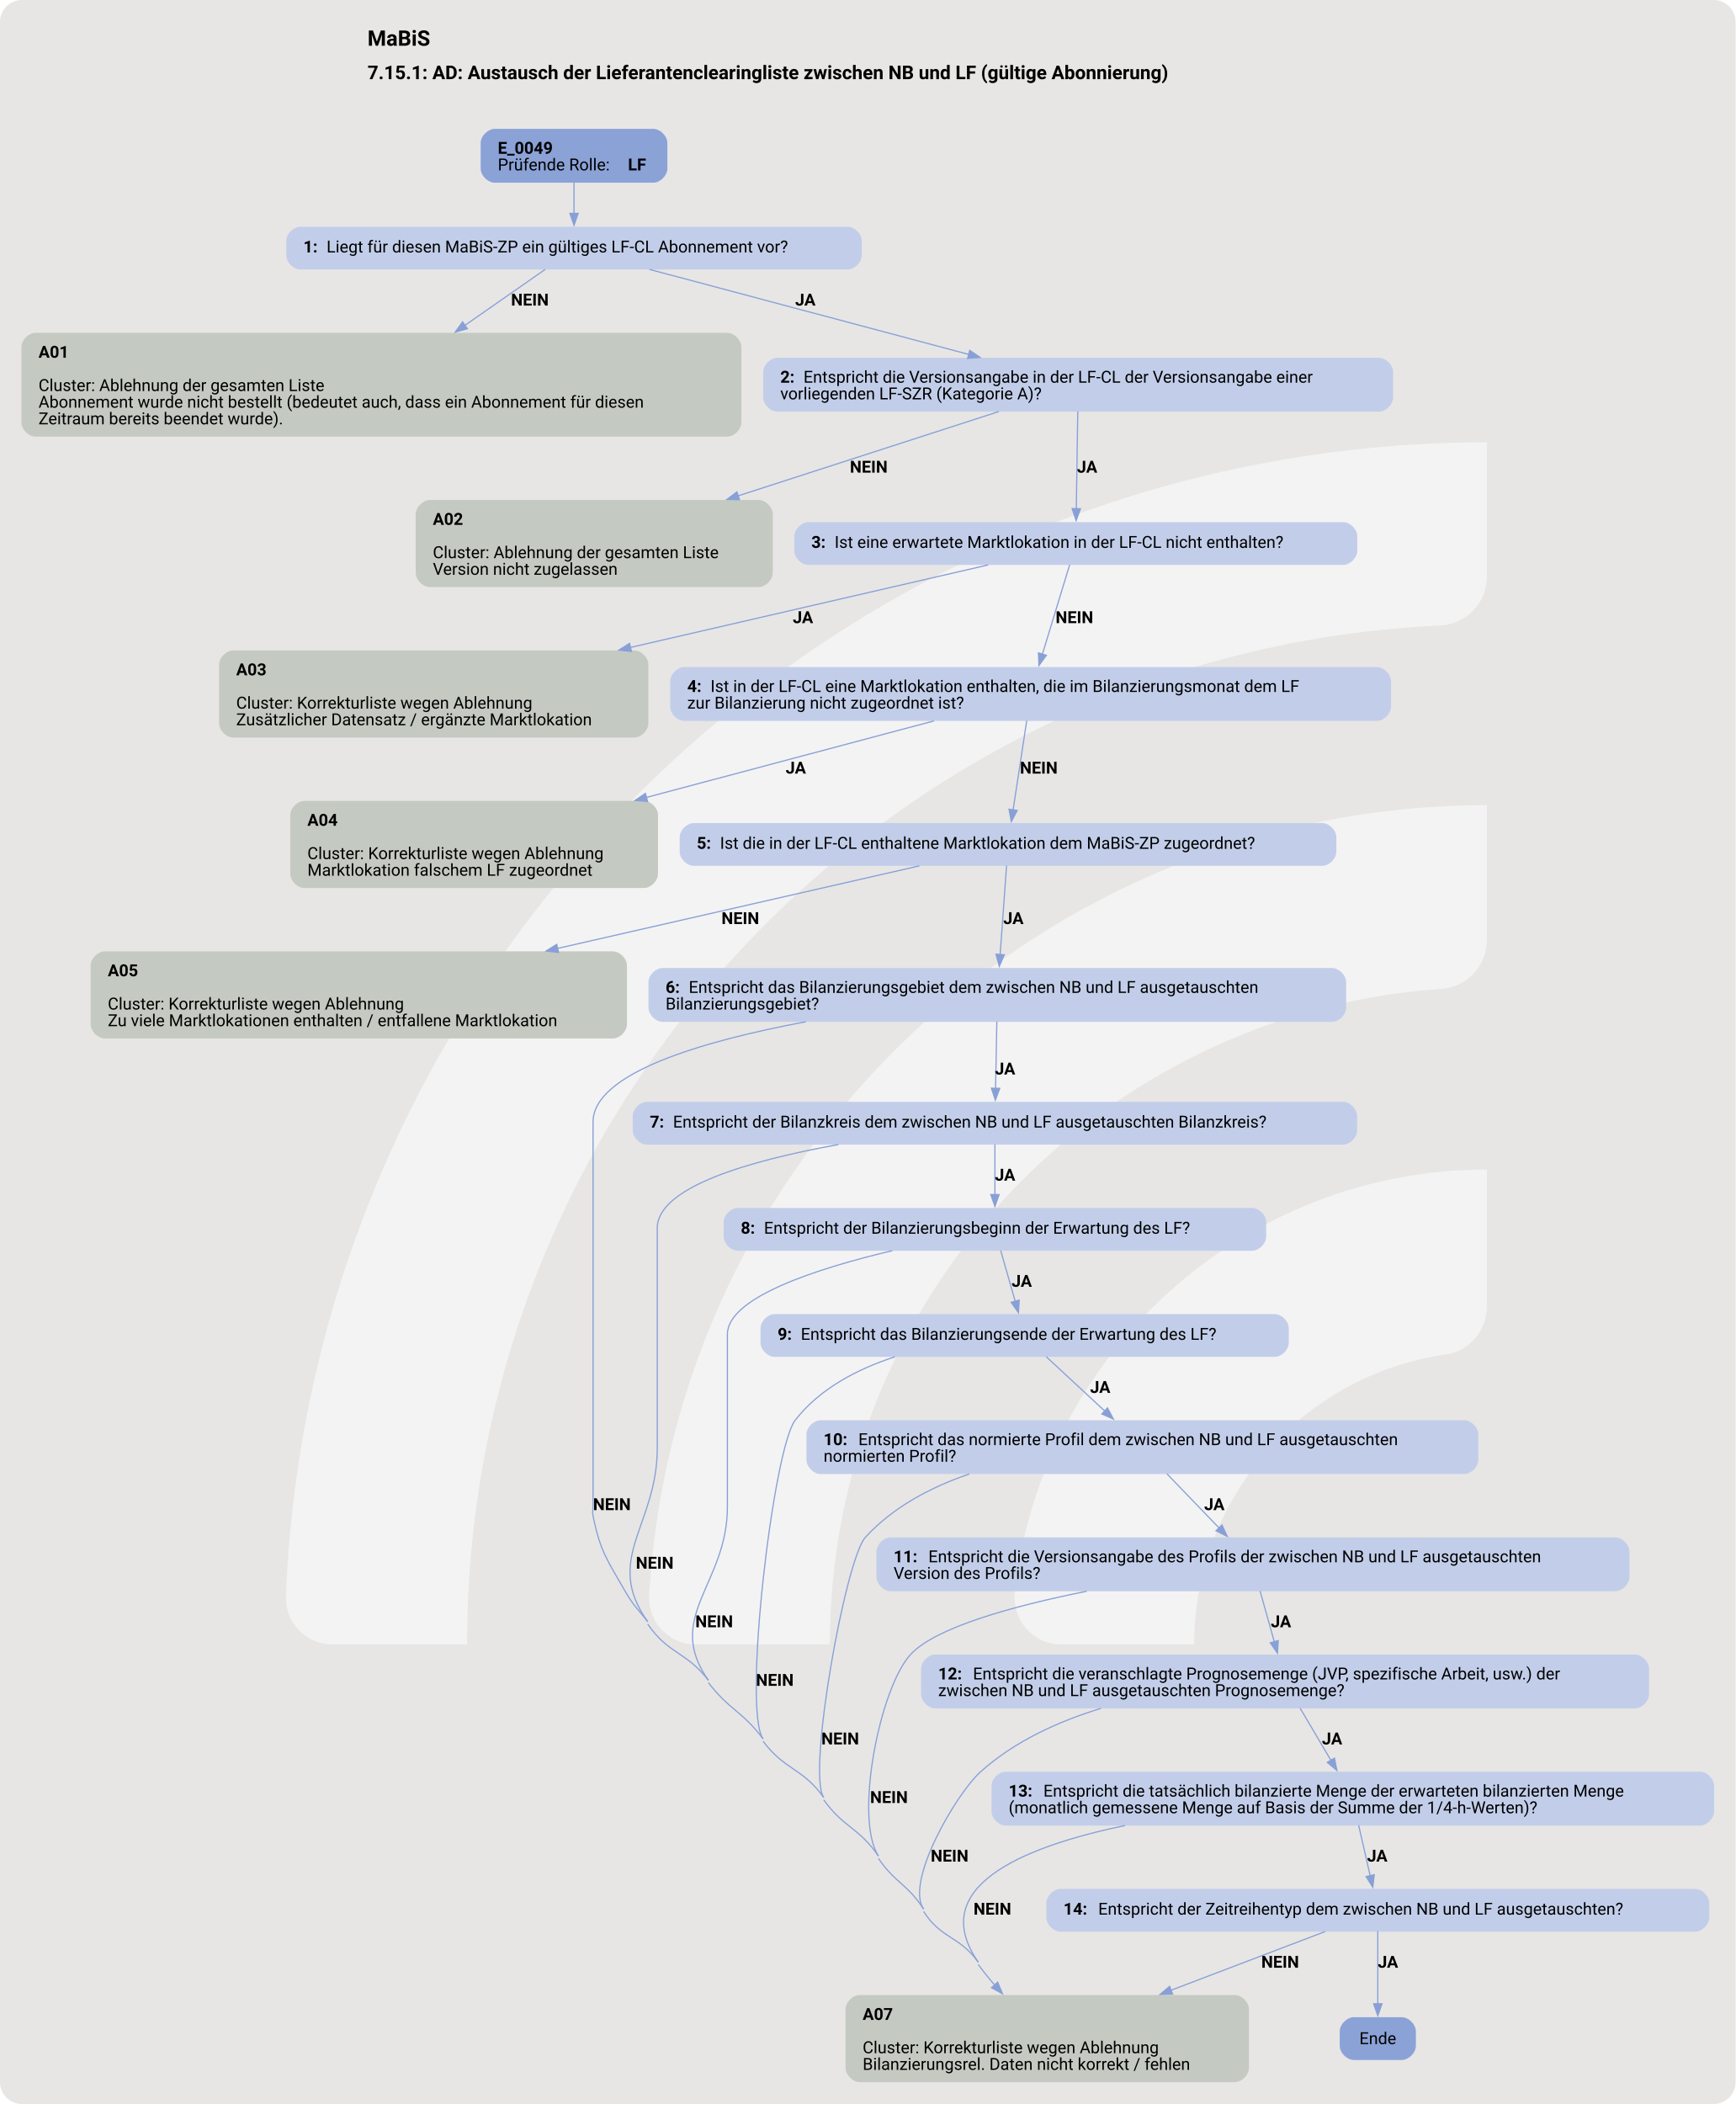
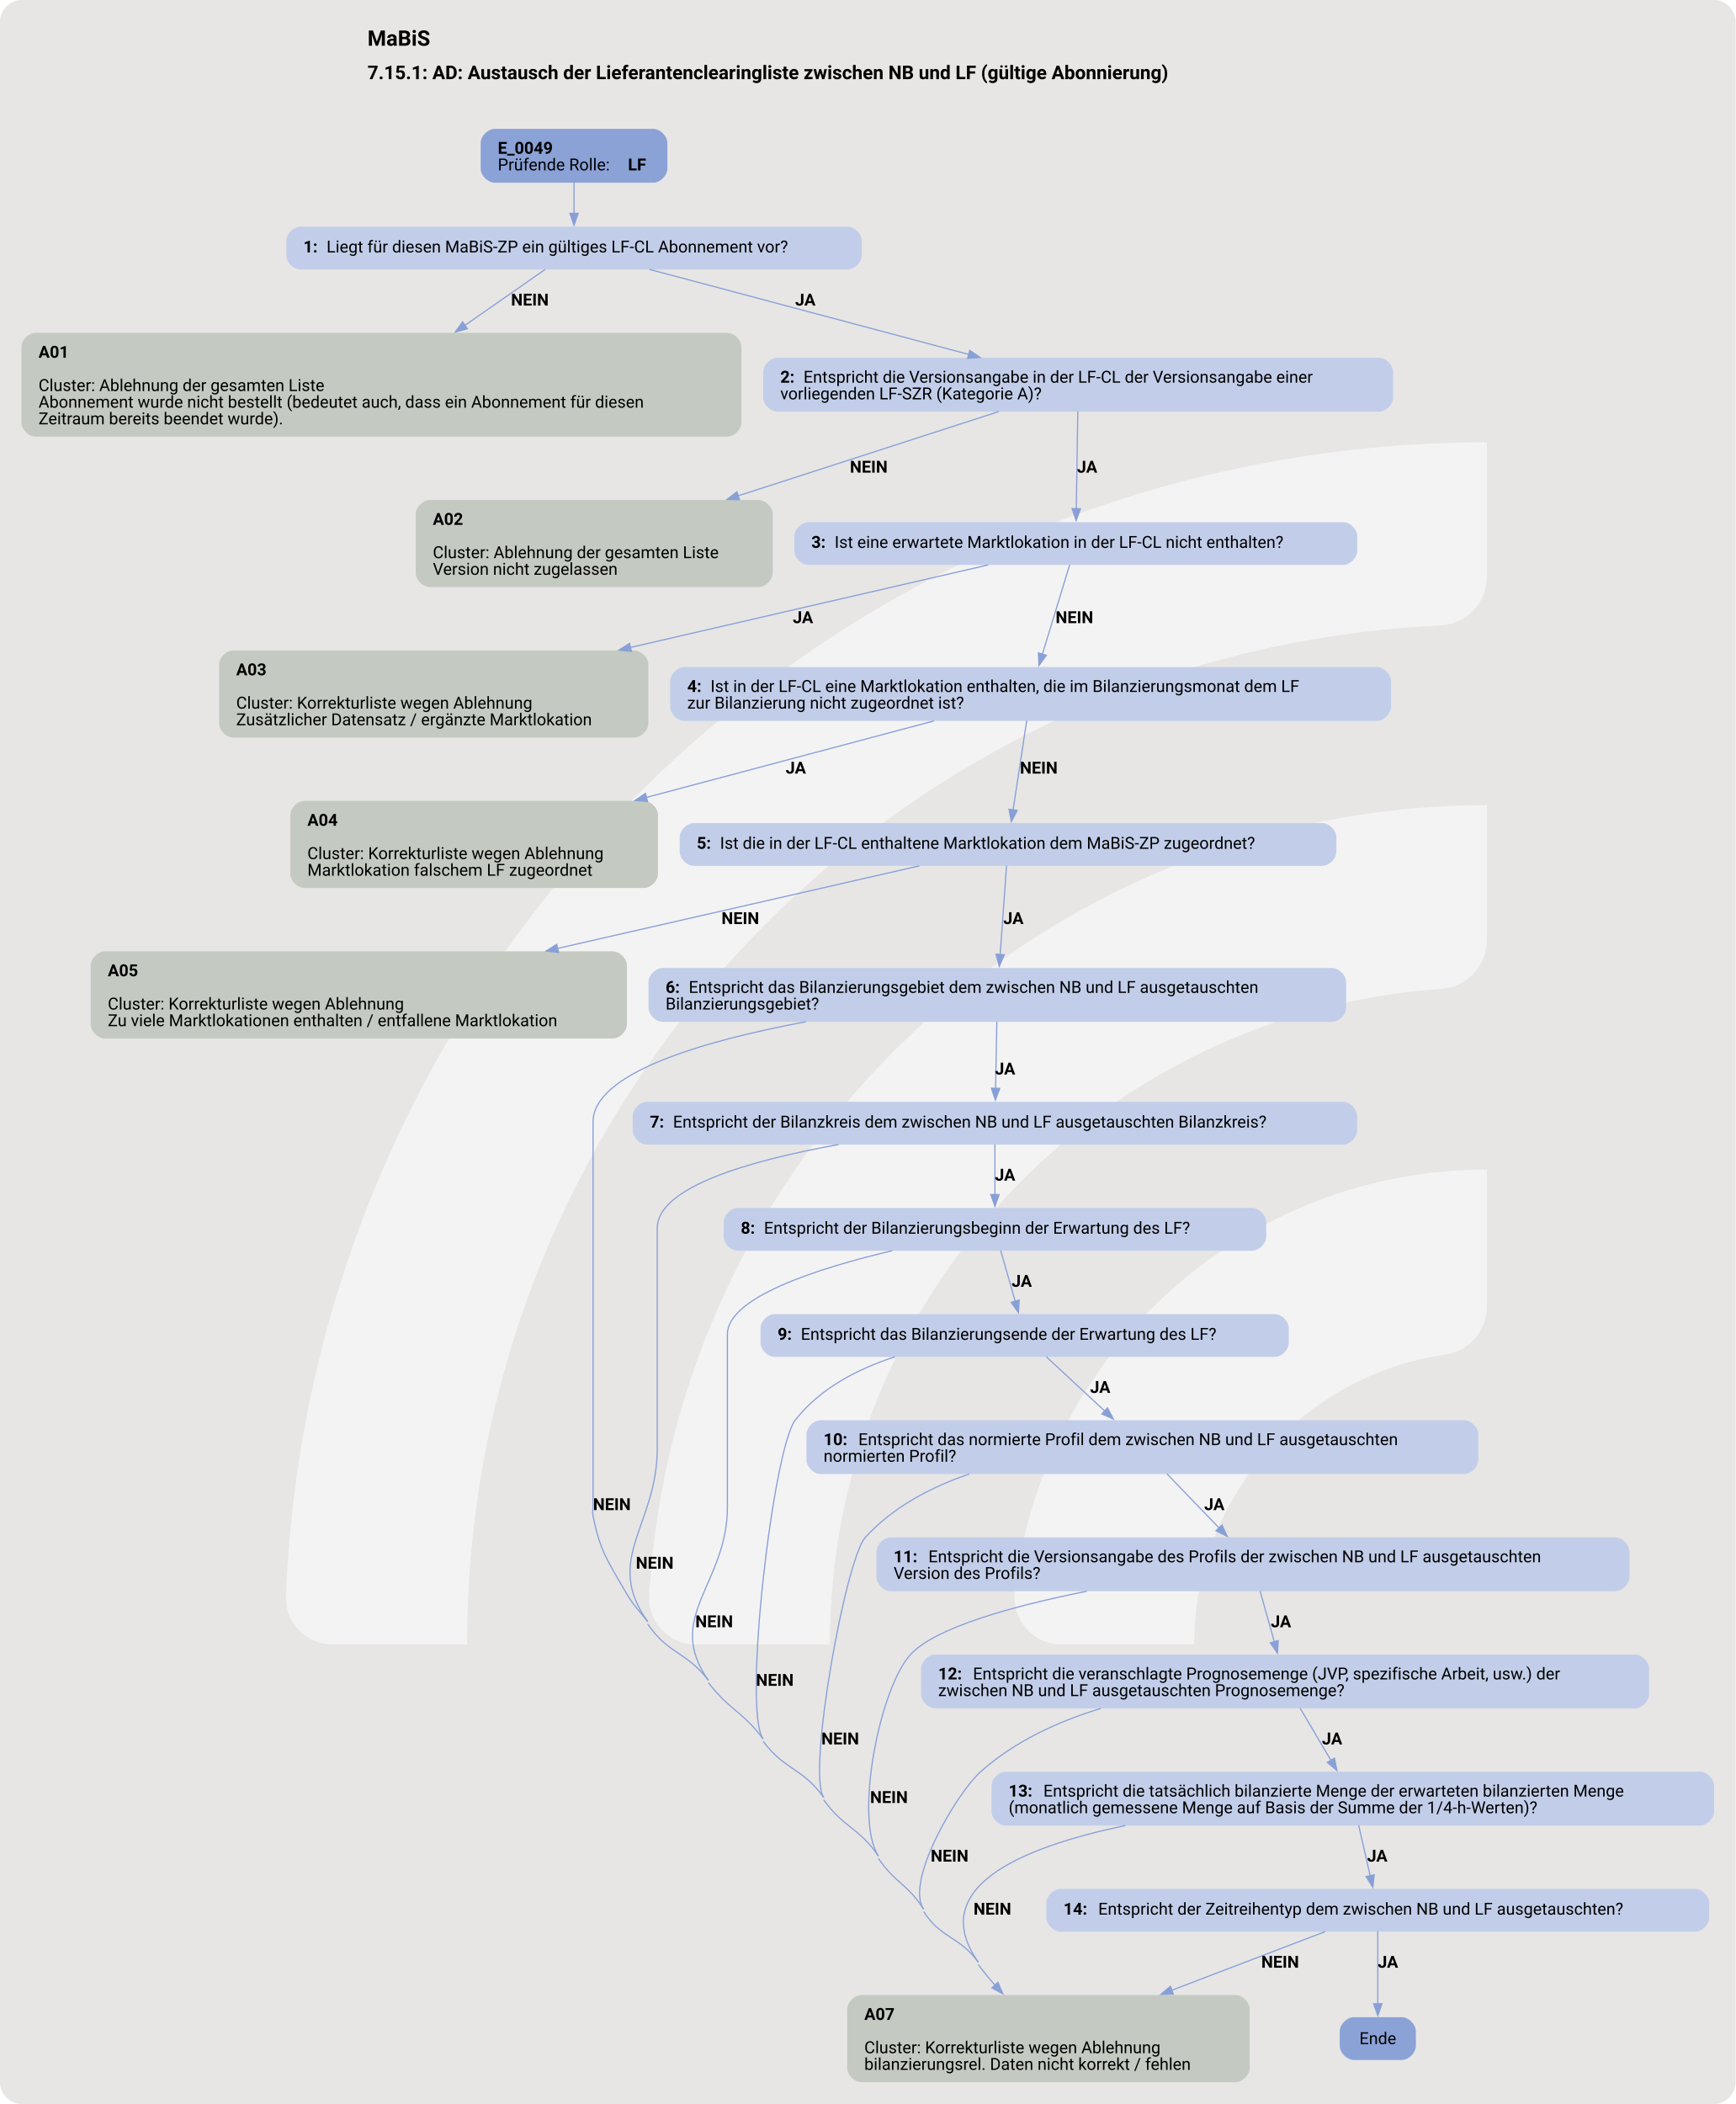
<svg xmlns="http://www.w3.org/2000/svg" version="1.1" width="1584.0px" viewBox="0 0 1584.0 1920.0" height="1920.0px">
  <g>
    <svg version="1.1" width="1584.0px" viewBox="0 0 1584.0 1920.0" height="1920.0px">
      <rect fill="#e7e6e5" x="0" y="0" width="1584.0" height="1920.0" rx="20" ry="20" />
      <g>
        <g transform="translate(158.4, 338.5198) scale(1 1) translate(0, 0) scale(2.187694 2.187694) ">
          <defs>
            <style>.cls-1{fill:#ffffff88;}</style>
          </defs>
          <path class="cls-1" d="M122.44,531.2h-56.1c-11,0-19.9-9.12-19.46-20.11C57.47,243.89,278.15,29.78,547.91,29.78v56.02c0,10.98-8.69,19.89-19.66,20.39-225.51,10.31-405.8,197-405.8,425Z" />
          <path class="cls-1" d="M273.78,531.2h-55.93c-11.23,0-20.09-9.48-19.43-20.69,10.74-183.44,163.39-329.39,349.48-329.39v56.26c0,10.71-8.27,19.62-18.96,20.35-142.35,9.77-255.17,128.69-255.17,273.46Z" />
          <path class="cls-1" d="M425.77,531.2h-55.45c-11.65,0-20.6-10.17-19.33-21.75,10.87-99.03,95.03-176.34,196.92-176.34v57.01c0,10.05-7.28,18.75-17.23,20.16-59.22,8.4-104.91,59.42-104.91,120.92Z" />
        </g>
        <svg width="1188pt" height="1440pt" viewBox="0.00 0.00 1188.49 1440.00">
          <g id="graph0" class="graph" transform="scale(0.814213 0.814213) rotate(0) translate(18 1750.58)">
            <text text-anchor="start" x="291.09" y="-1712.48" font-family="Roboto, sans-serif" font-weight="bold" font-size="18.00">MaBiS</text>
            <text text-anchor="start" x="291.09" y="-1684.38" font-family="Roboto, sans-serif" font-weight="bold" font-size="16.00">7.15.1: AD: Austausch der Lieferantenclearingliste zwischen NB und LF (gültige Abonnierung)</text>
            <g id="node1" class="node">
              <path fill="#8ba2d7" stroke="black" stroke-width="0" d="M531.3,-1642.58C531.3,-1642.58 398.25,-1642.58 398.25,-1642.58 392.25,-1642.58 386.25,-1636.58 386.25,-1630.58 386.25,-1630.58 386.25,-1609.3 386.25,-1609.3 386.25,-1603.3 392.25,-1597.3 398.25,-1597.3 398.25,-1597.3 531.3,-1597.3 531.3,-1597.3 537.3,-1597.3 543.3,-1603.3 543.3,-1609.3 543.3,-1609.3 543.3,-1630.58 543.3,-1630.58 543.3,-1636.58 537.3,-1642.58 531.3,-1642.58" />
              <text text-anchor="start" x="400.65" y="-1621.64" font-family="Roboto, sans-serif" font-weight="bold" font-size="14.00">E_0049</text>
              <text text-anchor="start" x="400.65" y="-1607.64" font-family="Roboto, sans-serif" font-size="14.00">Prüfende Rolle: </text>
              <text text-anchor="start" x="510.15" y="-1607.64" font-family="Roboto, sans-serif" font-weight="bold" font-size="14.00">LF</text>
            </g>
            <g id="node2" class="node">
              <path fill="#c2cee9" stroke="black" stroke-width="0" d="M694.8,-1560.3C694.8,-1560.3 234.75,-1560.3 234.75,-1560.3 228.75,-1560.3 222.75,-1554.3 222.75,-1548.3 222.75,-1548.3 222.75,-1536.3 222.75,-1536.3 222.75,-1530.3 228.75,-1524.3 234.75,-1524.3 234.75,-1524.3 694.8,-1524.3 694.8,-1524.3 700.8,-1524.3 706.8,-1530.3 706.8,-1536.3 706.8,-1536.3 706.8,-1548.3 706.8,-1548.3 706.8,-1554.3 700.8,-1560.3 694.8,-1560.3" />
              <text text-anchor="start" x="237.15" y="-1538.63" font-family="Roboto, sans-serif" font-weight="bold" font-size="14.00">1: </text>
              <text text-anchor="start" x="256.65" y="-1538.63" font-family="Roboto, sans-serif" font-size="14.00">Liegt für diesen MaBiS-ZP ein gültiges LF-CL Abonnement vor?</text>
            </g>
            <g id="edge1" class="edge">
              <path fill="none" stroke="#88a0d6" d="M464.77,-1597.47C464.77,-1589.39 464.77,-1580.09 464.77,-1571.49" />
              <polygon fill="#88a0d6" stroke="#88a0d6" points="468.28,-1571.53 464.78,-1561.53 461.28,-1571.53 468.28,-1571.53" />
            </g>
            <g id="node3" class="node">
              <path fill="#c4cac1" stroke="black" stroke-width="0" d="M593.55,-1471.05C593.55,-1471.05 12,-1471.05 12,-1471.05 6,-1471.05 0,-1465.05 0,-1459.05 0,-1459.05 0,-1395.77 0,-1395.77 0,-1389.77 6,-1383.77 12,-1383.77 12,-1383.77 593.55,-1383.77 593.55,-1383.77 599.55,-1383.77 605.55,-1389.77 605.55,-1395.77 605.55,-1395.77 605.55,-1459.05 605.55,-1459.05 605.55,-1465.05 599.55,-1471.05 593.55,-1471.05" />
              <text text-anchor="start" x="14.4" y="-1450.11" font-family="Roboto, sans-serif" font-weight="bold" font-size="14.00">A01</text>
              <text text-anchor="start" x="14.4" y="-1422.11" font-family="Roboto, sans-serif" font-size="14.00">Cluster: Ablehnung der gesamten Liste</text>
              <text text-anchor="start" x="14.4" y="-1408.11" font-family="Roboto, sans-serif" font-size="14.00">Abonnement wurde nicht bestellt (bedeutet auch, dass ein Abonnement für diesen</text>
              <text text-anchor="start" x="14.4" y="-1394.11" font-family="Roboto, sans-serif" font-size="14.00">Zeitraum bereits beendet wurde).</text>
            </g>
            <g id="edge2" class="edge">
              <path fill="none" stroke="#88a0d6" d="M440.52,-1524.4C422.52,-1511.85 397,-1494.07 372.82,-1477.22" />
              <polygon fill="#88a0d6" stroke="#88a0d6" points="375.08,-1474.53 364.87,-1471.68 371.07,-1480.27 375.08,-1474.53" />
              <text text-anchor="start" x="411.77" y="-1494" font-family="Roboto, sans-serif" font-weight="bold" font-size="14.00">NEIN</text>
            </g>
            <g id="node4" class="node">
              <path fill="#c2cee9" stroke="black" stroke-width="0" d="M1141.67,-1450.05C1141.67,-1450.05 635.88,-1450.05 635.88,-1450.05 629.88,-1450.05 623.88,-1444.05 623.88,-1438.05 623.88,-1438.05 623.88,-1416.77 623.88,-1416.77 623.88,-1410.77 629.88,-1404.77 635.88,-1404.77 635.88,-1404.77 1141.67,-1404.77 1141.67,-1404.77 1147.67,-1404.77 1153.67,-1410.77 1153.67,-1416.77 1153.67,-1416.77 1153.67,-1438.05 1153.67,-1438.05 1153.67,-1444.05 1147.67,-1450.05 1141.67,-1450.05" />
              <text text-anchor="start" x="638.27" y="-1429.11" font-family="Roboto, sans-serif" font-weight="bold" font-size="14.00">2: </text>
              <text text-anchor="start" x="657.77" y="-1429.11" font-family="Roboto, sans-serif" font-size="14.00">Entspricht die Versionsangabe in der LF-CL der Versionsangabe einer</text>
              <text text-anchor="start" x="638.27" y="-1415.11" font-family="Roboto, sans-serif" font-size="14.00">vorliegenden LF-SZR (Kategorie A)?</text>
            </g>
            <g id="edge3" class="edge">
              <path fill="none" stroke="#88a0d6" d="M528.25,-1524.4C599.55,-1505.41 715.9,-1474.44 797.08,-1452.82" />
              <polygon fill="#88a0d6" stroke="#88a0d6" points="797.56,-1456.32 806.33,-1450.36 795.76,-1449.55 797.56,-1456.32" />
              <text text-anchor="start" x="650.77" y="-1494" font-family="Roboto, sans-serif" font-weight="bold" font-size="14.00">JA</text>
            </g>
            <g id="node5" class="node">
              <path fill="#c4cac1" stroke="black" stroke-width="0" d="M619.92,-1330.52C619.92,-1330.52 343.62,-1330.52 343.62,-1330.52 337.62,-1330.52 331.62,-1324.52 331.62,-1318.52 331.62,-1318.52 331.62,-1269.24 331.62,-1269.24 331.62,-1263.24 337.62,-1257.24 343.62,-1257.24 343.62,-1257.24 619.92,-1257.24 619.92,-1257.24 625.92,-1257.24 631.92,-1263.24 631.92,-1269.24 631.92,-1269.24 631.92,-1318.52 631.92,-1318.52 631.92,-1324.52 625.92,-1330.52 619.92,-1330.52" />
              <text text-anchor="start" x="346.02" y="-1309.58" font-family="Roboto, sans-serif" font-weight="bold" font-size="14.00">A02</text>
              <text text-anchor="start" x="346.02" y="-1281.58" font-family="Roboto, sans-serif" font-size="14.00">Cluster: Ablehnung der gesamten Liste</text>
              <text text-anchor="start" x="346.02" y="-1267.58" font-family="Roboto, sans-serif" font-size="14.00">Version nicht zugelassen</text>
            </g>
            <g id="edge4" class="edge">
              <path fill="none" stroke="#88a0d6" d="M822.02,-1404.84C762.71,-1385.67 674.56,-1357.18 602.84,-1334" />
              <polygon fill="#88a0d6" stroke="#88a0d6" points="603.96,-1330.69 593.37,-1330.94 601.81,-1337.35 603.96,-1330.69" />
              <text text-anchor="start" x="696.77" y="-1353.47" font-family="Roboto, sans-serif" font-weight="bold" font-size="14.00">NEIN</text>
            </g>
            <g id="node6" class="node">
              <path fill="#c2cee9" stroke="black" stroke-width="0" d="M1111.55,-1311.88C1111.55,-1311.88 662,-1311.88 662,-1311.88 656,-1311.88 650,-1305.88 650,-1299.88 650,-1299.88 650,-1287.88 650,-1287.88 650,-1281.88 656,-1275.88 662,-1275.88 662,-1275.88 1111.55,-1275.88 1111.55,-1275.88 1117.55,-1275.88 1123.55,-1281.88 1123.55,-1287.88 1123.55,-1287.88 1123.55,-1299.88 1123.55,-1299.88 1123.55,-1305.88 1117.55,-1311.88 1111.55,-1311.88" />
              <text text-anchor="start" x="664.4" y="-1290.21" font-family="Roboto, sans-serif" font-weight="bold" font-size="14.00">3: </text>
              <text text-anchor="start" x="683.9" y="-1290.21" font-family="Roboto, sans-serif" font-size="14.00">Ist eine erwartete Marktlokation in der LF-CL nicht enthalten?</text>
            </g>
            <g id="edge5" class="edge">
              <path fill="none" stroke="#88a0d6" d="M888.45,-1404.98C888.11,-1382.69 887.58,-1347.67 887.2,-1323.13" />
              <polygon fill="#88a0d6" stroke="#88a0d6" points="890.71,-1323.16 887.05,-1313.21 883.71,-1323.26 890.71,-1323.16" />
              <text text-anchor="start" x="887.77" y="-1353.47" font-family="Roboto, sans-serif" font-weight="bold" font-size="14.00">JA</text>
            </g>
            <g id="node7" class="node">
              <path fill="#c4cac1" stroke="black" stroke-width="0" d="M515.3,-1203.99C515.3,-1203.99 178.25,-1203.99 178.25,-1203.99 172.25,-1203.99 166.25,-1197.99 166.25,-1191.99 166.25,-1191.99 166.25,-1142.71 166.25,-1142.71 166.25,-1136.71 172.25,-1130.71 178.25,-1130.71 178.25,-1130.71 515.3,-1130.71 515.3,-1130.71 521.3,-1130.71 527.3,-1136.71 527.3,-1142.71 527.3,-1142.71 527.3,-1191.99 527.3,-1191.99 527.3,-1197.99 521.3,-1203.99 515.3,-1203.99" />
              <text text-anchor="start" x="180.65" y="-1183.05" font-family="Roboto, sans-serif" font-weight="bold" font-size="14.00">A03</text>
              <text text-anchor="start" x="180.65" y="-1155.05" font-family="Roboto, sans-serif" font-size="14.00">Cluster: Korrekturliste wegen Ablehnung</text>
              <text text-anchor="start" x="180.65" y="-1141.05" font-family="Roboto, sans-serif" font-size="14.00">Zusätzlicher Datensatz / ergänzte Marktlokation</text>
            </g>
            <g id="edge6" class="edge">
              <path fill="none" stroke="#88a0d6" d="M813.1,-1275.89C736.12,-1258.14 612.77,-1229.69 512.27,-1206.51" />
              <polygon fill="#88a0d6" stroke="#88a0d6" points="513.07,-1203.11 502.54,-1204.27 511.5,-1209.93 513.07,-1203.11" />
              <text text-anchor="start" x="648.77" y="-1226.94" font-family="Roboto, sans-serif" font-weight="bold" font-size="14.00">JA</text>
            </g>
            <g id="node8" class="node">
              <path fill="#c2cee9" stroke="black" stroke-width="0" d="M1139.92,-1189.99C1139.92,-1189.99 557.62,-1189.99 557.62,-1189.99 551.62,-1189.99 545.62,-1183.99 545.62,-1177.99 545.62,-1177.99 545.62,-1156.71 545.62,-1156.71 545.62,-1150.71 551.62,-1144.71 557.62,-1144.71 557.62,-1144.71 1139.92,-1144.71 1139.92,-1144.71 1145.92,-1144.71 1151.92,-1150.71 1151.92,-1156.71 1151.92,-1156.71 1151.92,-1177.99 1151.92,-1177.99 1151.92,-1183.99 1145.92,-1189.99 1139.92,-1189.99" />
              <text text-anchor="start" x="560.02" y="-1169.05" font-family="Roboto, sans-serif" font-weight="bold" font-size="14.00">4: </text>
              <text text-anchor="start" x="579.52" y="-1169.05" font-family="Roboto, sans-serif" font-size="14.00">Ist in der LF-CL eine Marktlokation enthalten, die im Bilanzierungsmonat dem LF</text>
              <text text-anchor="start" x="560.02" y="-1155.05" font-family="Roboto, sans-serif" font-size="14.00">zur Bilanzierung nicht zugeordnet ist?</text>
            </g>
            <g id="edge7" class="edge">
              <path fill="none" stroke="#88a0d6" d="M881.65,-1276.09C875.77,-1256.83 866,-1224.81 858.64,-1200.67" />
              <polygon fill="#88a0d6" stroke="#88a0d6" points="862.05,-1199.87 855.79,-1191.33 855.36,-1201.92 862.05,-1199.87" />
              <text text-anchor="start" x="869.77" y="-1226.94" font-family="Roboto, sans-serif" font-weight="bold" font-size="14.00">NEIN</text>
            </g>
            <g id="node9" class="node">
              <path fill="#c4cac1" stroke="black" stroke-width="0" d="M523.42,-1077.46C523.42,-1077.46 238.12,-1077.46 238.12,-1077.46 232.12,-1077.46 226.12,-1071.46 226.12,-1065.46 226.12,-1065.46 226.12,-1016.18 226.12,-1016.18 226.12,-1010.18 232.12,-1004.18 238.12,-1004.18 238.12,-1004.18 523.42,-1004.18 523.42,-1004.18 529.42,-1004.18 535.42,-1010.18 535.42,-1016.18 535.42,-1016.18 535.42,-1065.46 535.42,-1065.46 535.42,-1071.46 529.42,-1077.46 523.42,-1077.46" />
              <text text-anchor="start" x="240.52" y="-1056.52" font-family="Roboto, sans-serif" font-weight="bold" font-size="14.00">A04</text>
              <text text-anchor="start" x="240.52" y="-1028.52" font-family="Roboto, sans-serif" font-size="14.00">Cluster: Korrekturliste wegen Ablehnung</text>
              <text text-anchor="start" x="240.52" y="-1014.52" font-family="Roboto, sans-serif" font-size="14.00">Marktlokation falschem LF zugeordnet</text>
            </g>
            <g id="edge8" class="edge">
              <path fill="none" stroke="#88a0d6" d="M767.52,-1144.73C701.02,-1127.04 605.3,-1101.56 525.72,-1080.39" />
              <polygon fill="#88a0d6" stroke="#88a0d6" points="526.63,-1077.01 516.07,-1077.82 524.83,-1083.77 526.63,-1077.01" />
              <text text-anchor="start" x="642.77" y="-1100.41" font-family="Roboto, sans-serif" font-weight="bold" font-size="14.00">JA</text>
            </g>
            <g id="node10" class="node">
              <path fill="#c2cee9" stroke="black" stroke-width="0" d="M1093.92,-1058.82C1093.92,-1058.82 565.62,-1058.82 565.62,-1058.82 559.62,-1058.82 553.62,-1052.82 553.62,-1046.82 553.62,-1046.82 553.62,-1034.82 553.62,-1034.82 553.62,-1028.82 559.62,-1022.82 565.62,-1022.82 565.62,-1022.82 1093.92,-1022.82 1093.92,-1022.82 1099.92,-1022.82 1105.92,-1028.82 1105.92,-1034.82 1105.92,-1034.82 1105.92,-1046.82 1105.92,-1046.82 1105.92,-1052.82 1099.92,-1058.82 1093.92,-1058.82" />
              <text text-anchor="start" x="568.02" y="-1037.14" font-family="Roboto, sans-serif" font-weight="bold" font-size="14.00">5: </text>
              <text text-anchor="start" x="587.52" y="-1037.14" font-family="Roboto, sans-serif" font-size="14.00">Ist die in der LF-CL enthaltene Marktlokation dem MaBiS-ZP zugeordnet?</text>
            </g>
            <g id="edge9" class="edge">
              <path fill="none" stroke="#88a0d6" d="M845.51,-1144.94C842.34,-1124.19 837.52,-1092.61 834.05,-1069.86" />
              <polygon fill="#88a0d6" stroke="#88a0d6" points="837.53,-1069.42 832.56,-1060.06 830.61,-1070.48 837.53,-1069.42" />
              <text text-anchor="start" x="839.77" y="-1100.41" font-family="Roboto, sans-serif" font-weight="bold" font-size="14.00">NEIN</text>
            </g>
            <g id="node11" class="node">
              <path fill="#c4cac1" stroke="black" stroke-width="0" d="M497.3,-950.93C497.3,-950.93 70.25,-950.93 70.25,-950.93 64.25,-950.93 58.25,-944.93 58.25,-938.93 58.25,-938.93 58.25,-889.65 58.25,-889.65 58.25,-883.65 64.25,-877.65 70.25,-877.65 70.25,-877.65 497.3,-877.65 497.3,-877.65 503.3,-877.65 509.3,-883.65 509.3,-889.65 509.3,-889.65 509.3,-938.93 509.3,-938.93 509.3,-944.93 503.3,-950.93 497.3,-950.93" />
              <text text-anchor="start" x="72.65" y="-929.99" font-family="Roboto, sans-serif" font-weight="bold" font-size="14.00">A05</text>
              <text text-anchor="start" x="72.65" y="-901.99" font-family="Roboto, sans-serif" font-size="14.00">Cluster: Korrekturliste wegen Ablehnung</text>
              <text text-anchor="start" x="72.65" y="-887.99" font-family="Roboto, sans-serif" font-size="14.00">Zu viele Marktlokationen enthalten / entfallene Marktlokation</text>
            </g>
            <g id="edge10" class="edge">
              <path fill="none" stroke="#88a0d6" d="M755.29,-1022.83C677.36,-1005.06 552.47,-976.57 450.8,-953.38" />
              <polygon fill="#88a0d6" stroke="#88a0d6" points="451.78,-950.02 441.26,-951.21 450.23,-956.84 451.78,-950.02" />
              <text text-anchor="start" x="588.77" y="-973.88" font-family="Roboto, sans-serif" font-weight="bold" font-size="14.00">NEIN</text>
            </g>
            <g id="node12" class="node">
              <path fill="#c2cee9" stroke="black" stroke-width="0" d="M1102.17,-936.93C1102.17,-936.93 539.38,-936.93 539.38,-936.93 533.38,-936.93 527.38,-930.93 527.38,-924.93 527.38,-924.93 527.38,-903.65 527.38,-903.65 527.38,-897.65 533.38,-891.65 539.38,-891.65 539.38,-891.65 1102.17,-891.65 1102.17,-891.65 1108.17,-891.65 1114.17,-897.65 1114.17,-903.65 1114.17,-903.65 1114.17,-924.93 1114.17,-924.93 1114.17,-930.93 1108.17,-936.93 1102.17,-936.93" />
              <text text-anchor="start" x="541.77" y="-915.99" font-family="Roboto, sans-serif" font-weight="bold" font-size="14.00">6: </text>
              <text text-anchor="start" x="561.27" y="-915.99" font-family="Roboto, sans-serif" font-size="14.00">Entspricht das Bilanzierungsgebiet dem zwischen NB und LF ausgetauschten</text>
              <text text-anchor="start" x="541.77" y="-901.99" font-family="Roboto, sans-serif" font-size="14.00">Bilanzierungsgebiet?</text>
            </g>
            <g id="edge11" class="edge">
              <path fill="none" stroke="#88a0d6" d="M828.56,-1023.03C827.18,-1003.94 824.9,-972.33 823.16,-948.27" />
              <polygon fill="#88a0d6" stroke="#88a0d6" points="826.65,-948.05 822.44,-938.33 819.67,-948.56 826.65,-948.05" />
              <text text-anchor="start" x="825.77" y="-973.88" font-family="Roboto, sans-serif" font-weight="bold" font-size="14.00">JA</text>
            </g>
            <g id="node13" class="node">
-               <path fill="#c4cac1" stroke="black" stroke-width="0" d="M1020.42,-73.28C1020.42,-73.28 705.12,-73.28 705.12,-73.28 699.12,-73.28 693.12,-67.28 693.12,-61.28 693.12,-61.28 693.12,-12 693.12,-12 693.12,-6 699.12,0 705.12,0 705.12,0 1020.42,0 1020.42,0 1026.42,0 1032.42,-6 1032.42,-12 1032.42,-12 1032.42,-61.28 1032.42,-61.28 1032.42,-67.28 1026.42,-73.28 1020.42,-73.28" />
-               <text text-anchor="start" x="707.52" y="-52.34" font-family="Roboto, sans-serif" font-weight="bold" font-size="14.00">A07</text>
-               <text text-anchor="start" x="707.52" y="-24.34" font-family="Roboto, sans-serif" font-size="14.00">Cluster: Korrekturliste wegen Ablehnung</text>
-               <text text-anchor="start" x="707.52" y="-10.34" font-family="Roboto, sans-serif" font-size="14.00">Bilanzierungsrel. Daten nicht korrekt / fehlen</text>
+               <path fill="#c4cac1" stroke="black" stroke-width="0" d="M1021.05,-73.28C1021.05,-73.28 706.5,-73.28 706.5,-73.28 700.5,-73.28 694.5,-67.28 694.5,-61.28 694.5,-61.28 694.5,-12 694.5,-12 694.5,-6 700.5,0 706.5,0 706.5,0 1021.05,0 1021.05,0 1027.05,0 1033.05,-6 1033.05,-12 1033.05,-12 1033.05,-61.28 1033.05,-61.28 1033.05,-67.28 1027.05,-73.28 1021.05,-73.28" />
+               <text text-anchor="start" x="708.9" y="-52.34" font-family="Roboto, sans-serif" font-weight="bold" font-size="14.00">A07</text>
+               <text text-anchor="start" x="708.9" y="-24.34" font-family="Roboto, sans-serif" font-size="14.00">Cluster: Korrekturliste wegen Ablehnung</text>
+               <text text-anchor="start" x="708.9" y="-10.34" font-family="Roboto, sans-serif" font-size="14.00">bilanzierungsrel. Daten nicht korrekt / fehlen</text>
            </g>
            <g id="edge12" class="edge">
              <path fill="none" stroke="#88a0d6" d="M659.74,-891.73C571.86,-875.29 480.77,-848.36 480.77,-807.4 480.77,-807.4 480.77,-807.4 480.77,-483.74 480.77,-480.36 480.1,-479.44 480.77,-476.12 486.9,-446.16 492.56,-439.37 507.77,-412.84 514.83,-400.54 518.08,-398.42 526.77,-387.21" />
              <path fill="none" stroke="#88a0d6" d="M526.77,-385.21C544.19,-359.68 558.92,-362.43 577.77,-337.95" />
              <path fill="none" stroke="#88a0d6" d="M577.77,-335.95C595.66,-312.73 606.17,-312.12 623.77,-288.69" />
              <path fill="none" stroke="#88a0d6" d="M623.77,-286.69C642.33,-261.97 656.76,-264.53 674.77,-239.42" />
              <path fill="none" stroke="#88a0d6" d="M674.77,-237.42C691.86,-213.6 704.24,-214.36 720.77,-190.16" />
              <path fill="none" stroke="#88a0d6" d="M720.77,-188.16C735.09,-167.2 745.03,-166.86 758.77,-145.53" />
-               <path fill="none" stroke="#88a0d6" d="M758.77,-143.53C773.87,-120.1 788.44,-123.49 804.77,-100.91" />
-               <path fill="none" stroke="#88a0d6" d="M804.77,-98.91C809.04,-93.01 813.84,-87.09 818.8,-81.38" />
-               <polygon fill="#88a0d6" stroke="#88a0d6" points="821.06,-84.1 825.14,-74.32 815.85,-79.43 821.06,-84.1" />
+               <path fill="none" stroke="#88a0d6" d="M758.77,-143.53C773.87,-120.1 788.34,-123.42 804.77,-100.91" />
+               <path fill="none" stroke="#88a0d6" d="M804.77,-98.91C809.1,-92.98 813.98,-87.04 819.02,-81.32" />
+               <polygon fill="#88a0d6" stroke="#88a0d6" points="821.32,-83.99 825.46,-74.24 816.14,-79.28 821.32,-83.99" />
              <text text-anchor="start" x="480.77" y="-481.07" font-family="Roboto, sans-serif" font-weight="bold" font-size="14.00">NEIN</text>
            </g>
            <g id="node14" class="node">
              <path fill="#c2cee9" stroke="black" stroke-width="0" d="M1111.42,-824.4C1111.42,-824.4 526.12,-824.4 526.12,-824.4 520.12,-824.4 514.12,-818.4 514.12,-812.4 514.12,-812.4 514.12,-800.4 514.12,-800.4 514.12,-794.4 520.12,-788.4 526.12,-788.4 526.12,-788.4 1111.42,-788.4 1111.42,-788.4 1117.42,-788.4 1123.42,-794.4 1123.42,-800.4 1123.42,-800.4 1123.42,-812.4 1123.42,-812.4 1123.42,-818.4 1117.42,-824.4 1111.42,-824.4" />
              <text text-anchor="start" x="528.52" y="-802.73" font-family="Roboto, sans-serif" font-weight="bold" font-size="14.00">7: </text>
              <text text-anchor="start" x="548.02" y="-802.73" font-family="Roboto, sans-serif" font-size="14.00">Entspricht der Bilanzkreis dem zwischen NB und LF ausgetauschten Bilanzkreis?</text>
            </g>
            <g id="edge13" class="edge">
              <path fill="none" stroke="#88a0d6" d="M820.37,-891.86C820.06,-875.66 819.64,-853.26 819.31,-835.6" />
              <polygon fill="#88a0d6" stroke="#88a0d6" points="822.81,-835.72 819.12,-825.78 815.81,-835.85 822.81,-835.72" />
              <text text-anchor="start" x="818.77" y="-847.35" font-family="Roboto, sans-serif" font-weight="bold" font-size="14.00">JA</text>
            </g>
            <g id="edge14" class="edge">
              <path fill="none" stroke="#88a0d6" d="M687.17,-788.46C612.88,-775.08 534.77,-752.77 534.77,-718.15 534.77,-718.15 534.77,-718.15 534.77,-533.01 534.77,-468.11 489.08,-440.04 526.77,-387.21" />
              <text text-anchor="start" x="516.77" y="-431.8" font-family="Roboto, sans-serif" font-weight="bold" font-size="14.00">NEIN</text>
            </g>
            <g id="node15" class="node">
              <path fill="#c2cee9" stroke="black" stroke-width="0" d="M1034.92,-735.15C1034.92,-735.15 602.62,-735.15 602.62,-735.15 596.62,-735.15 590.62,-729.15 590.62,-723.15 590.62,-723.15 590.62,-711.15 590.62,-711.15 590.62,-705.15 596.62,-699.15 602.62,-699.15 602.62,-699.15 1034.92,-699.15 1034.92,-699.15 1040.92,-699.15 1046.92,-705.15 1046.92,-711.15 1046.92,-711.15 1046.92,-723.15 1046.92,-723.15 1046.92,-729.15 1040.92,-735.15 1034.92,-735.15" />
              <text text-anchor="start" x="605.02" y="-713.48" font-family="Roboto, sans-serif" font-weight="bold" font-size="14.00">8: </text>
              <text text-anchor="start" x="624.52" y="-713.48" font-family="Roboto, sans-serif" font-size="14.00">Entspricht der Bilanzierungsbeginn der Erwartung des LF?</text>
            </g>
            <g id="edge15" class="edge">
              <path fill="none" stroke="#88a0d6" d="M818.77,-788.58C818.77,-776.63 818.77,-760.3 818.77,-746.37" />
              <polygon fill="#88a0d6" stroke="#88a0d6" points="822.28,-746.43 818.78,-736.43 815.28,-746.43 822.28,-746.43" />
              <text text-anchor="start" x="818.77" y="-758.1" font-family="Roboto, sans-serif" font-weight="bold" font-size="14.00">JA</text>
            </g>
            <g id="edge16" class="edge">
              <path fill="none" stroke="#88a0d6" d="M732.43,-699.22C668.98,-684.22 593.77,-659.9 593.77,-628.9 593.77,-628.9 593.77,-628.9 593.77,-483.74 593.77,-418.56 540.2,-391.22 577.77,-337.95" />
              <text text-anchor="start" x="566.77" y="-382.54" font-family="Roboto, sans-serif" font-weight="bold" font-size="14.00">NEIN</text>
            </g>
            <g id="node16" class="node">
              <path fill="#c2cee9" stroke="black" stroke-width="0" d="M1053.92,-645.9C1053.92,-645.9 633.62,-645.9 633.62,-645.9 627.62,-645.9 621.62,-639.9 621.62,-633.9 621.62,-633.9 621.62,-621.9 621.62,-621.9 621.62,-615.9 627.62,-609.9 633.62,-609.9 633.62,-609.9 1053.92,-609.9 1053.92,-609.9 1059.92,-609.9 1065.92,-615.9 1065.92,-621.9 1065.92,-621.9 1065.92,-633.9 1065.92,-633.9 1065.92,-639.9 1059.92,-645.9 1053.92,-645.9" />
              <text text-anchor="start" x="636.02" y="-624.23" font-family="Roboto, sans-serif" font-weight="bold" font-size="14.00">9: </text>
              <text text-anchor="start" x="655.52" y="-624.23" font-family="Roboto, sans-serif" font-size="14.00">Entspricht das Bilanzierungsende der Erwartung des LF?</text>
            </g>
            <g id="edge17" class="edge">
              <path fill="none" stroke="#88a0d6" d="M823.6,-699.33C827.05,-687.26 831.79,-670.72 835.81,-656.7" />
              <polygon fill="#88a0d6" stroke="#88a0d6" points="839.16,-657.7 838.55,-647.13 832.43,-655.78 839.16,-657.7" />
              <text text-anchor="start" x="832.77" y="-668.85" font-family="Roboto, sans-serif" font-weight="bold" font-size="14.00">JA</text>
            </g>
            <g id="edge18" class="edge">
              <path fill="none" stroke="#88a0d6" d="M734.7,-609.98C703.01,-599.69 671.41,-583.18 650.77,-556.65 632.4,-533.03 606.39,-313.04 623.77,-288.69" />
              <text text-anchor="start" x="617.77" y="-333.27" font-family="Roboto, sans-serif" font-weight="bold" font-size="14.00">NEIN</text>
            </g>
            <g id="node17" class="node">
              <path fill="#c2cee9" stroke="black" stroke-width="0" d="M1213.3,-556.65C1213.3,-556.65 672.25,-556.65 672.25,-556.65 666.25,-556.65 660.25,-550.65 660.25,-544.65 660.25,-544.65 660.25,-523.37 660.25,-523.37 660.25,-517.37 666.25,-511.37 672.25,-511.37 672.25,-511.37 1213.3,-511.37 1213.3,-511.37 1219.3,-511.37 1225.3,-517.37 1225.3,-523.37 1225.3,-523.37 1225.3,-544.65 1225.3,-544.65 1225.3,-550.65 1219.3,-556.65 1213.3,-556.65" />
              <text text-anchor="start" x="674.65" y="-535.71" font-family="Roboto, sans-serif" font-weight="bold" font-size="14.00">10: </text>
              <text text-anchor="start" x="703.9" y="-535.71" font-family="Roboto, sans-serif" font-size="14.00">Entspricht das normierte Profil dem zwischen NB und LF ausgetauschten</text>
              <text text-anchor="start" x="674.65" y="-521.71" font-family="Roboto, sans-serif" font-size="14.00">normierten Profil?</text>
            </g>
            <g id="edge19" class="edge">
              <path fill="none" stroke="#88a0d6" d="M861.93,-610.05C875.72,-597.25 895.01,-579.34 911.29,-564.23" />
              <polygon fill="#88a0d6" stroke="#88a0d6" points="913.43,-567.02 918.38,-557.65 908.67,-561.89 913.43,-567.02" />
              <text text-anchor="start" x="898.77" y="-579.6" font-family="Roboto, sans-serif" font-weight="bold" font-size="14.00">JA</text>
            </g>
            <g id="edge20" class="edge">
              <path fill="none" stroke="#88a0d6" d="M797.2,-511.42C764.61,-500.28 732.89,-483.47 709.77,-458.12 693.19,-439.94 660.59,-259.53 674.77,-239.42" />
              <text text-anchor="start" x="672.77" y="-284.01" font-family="Roboto, sans-serif" font-weight="bold" font-size="14.00">NEIN</text>
            </g>
            <g id="node18" class="node">
              <path fill="#c2cee9" stroke="black" stroke-width="0" d="M1340.43,-458.12C1340.43,-458.12 731.13,-458.12 731.13,-458.12 725.13,-458.12 719.13,-452.12 719.13,-446.12 719.13,-446.12 719.13,-424.84 719.13,-424.84 719.13,-418.84 725.13,-412.84 731.13,-412.84 731.13,-412.84 1340.43,-412.84 1340.43,-412.84 1346.43,-412.84 1352.43,-418.84 1352.43,-424.84 1352.43,-424.84 1352.43,-446.12 1352.43,-446.12 1352.43,-452.12 1346.43,-458.12 1340.43,-458.12" />
              <text text-anchor="start" x="733.53" y="-437.18" font-family="Roboto, sans-serif" font-weight="bold" font-size="14.00">11: </text>
              <text text-anchor="start" x="762.78" y="-437.18" font-family="Roboto, sans-serif" font-size="14.00">Entspricht die Versionsangabe des Profils der zwischen NB und LF ausgetauschten</text>
              <text text-anchor="start" x="733.53" y="-423.18" font-family="Roboto, sans-serif" font-size="14.00">Version des Profils?</text>
            </g>
            <g id="edge21" class="edge">
              <path fill="none" stroke="#88a0d6" d="M963.41,-511.59C976.3,-498.21 993.06,-480.81 1007.21,-466.13" />
              <polygon fill="#88a0d6" stroke="#88a0d6" points="1009.73,-468.56 1014.14,-458.93 1004.68,-463.71 1009.73,-468.56" />
              <text text-anchor="start" x="994.77" y="-481.07" font-family="Roboto, sans-serif" font-weight="bold" font-size="14.00">JA</text>
            </g>
            <g id="edge22" class="edge">
              <path fill="none" stroke="#88a0d6" d="M896.06,-412.85C833.35,-400.29 768.76,-382.4 747.77,-359.59 721.96,-331.53 700.17,-222.23 720.77,-190.16" />
              <text text-anchor="start" x="713.77" y="-234.75" font-family="Roboto, sans-serif" font-weight="bold" font-size="14.00">NEIN</text>
            </g>
            <g id="node19" class="node">
              <path fill="#c2cee9" stroke="black" stroke-width="0" d="M1356.93,-359.59C1356.93,-359.59 768.63,-359.59 768.63,-359.59 762.63,-359.59 756.63,-353.59 756.63,-347.59 756.63,-347.59 756.63,-326.31 756.63,-326.31 756.63,-320.31 762.63,-314.31 768.63,-314.31 768.63,-314.31 1356.93,-314.31 1356.93,-314.31 1362.93,-314.31 1368.93,-320.31 1368.93,-326.31 1368.93,-326.31 1368.93,-347.59 1368.93,-347.59 1368.93,-353.59 1362.93,-359.59 1356.93,-359.59" />
              <text text-anchor="start" x="771.03" y="-338.65" font-family="Roboto, sans-serif" font-weight="bold" font-size="14.00">12: </text>
              <text text-anchor="start" x="800.28" y="-338.65" font-family="Roboto, sans-serif" font-size="14.00">Entspricht die veranschlagte Prognosemenge (JVP, spezifische Arbeit, usw.) der</text>
              <text text-anchor="start" x="771.03" y="-324.65" font-family="Roboto, sans-serif" font-size="14.00">zwischen NB und LF ausgetauschten Prognosemenge?</text>
            </g>
            <g id="edge23" class="edge">
              <path fill="none" stroke="#88a0d6" d="M1041.77,-413.06C1045.3,-400.43 1049.83,-384.22 1053.79,-370.09" />
              <polygon fill="#88a0d6" stroke="#88a0d6" points="1057.07,-371.34 1056.39,-360.77 1050.33,-369.46 1057.07,-371.34" />
              <text text-anchor="start" x="1050.78" y="-382.54" font-family="Roboto, sans-serif" font-weight="bold" font-size="14.00">JA</text>
            </g>
            <g id="edge24" class="edge">
              <path fill="none" stroke="#88a0d6" d="M907.93,-314.32C871.48,-303.2 835.05,-286.41 806.77,-261.06 786.07,-242.5 743.04,-168.45 758.77,-145.53" />
              <text text-anchor="start" x="764.77" y="-185.48" font-family="Roboto, sans-serif" font-weight="bold" font-size="14.00">NEIN</text>
            </g>
            <g id="node20" class="node">
              <path fill="#c2cee9" stroke="black" stroke-width="0" d="M1411.68,-261.06C1411.68,-261.06 827.88,-261.06 827.88,-261.06 821.88,-261.06 815.88,-255.06 815.88,-249.06 815.88,-249.06 815.88,-227.78 815.88,-227.78 815.88,-221.78 821.88,-215.78 827.88,-215.78 827.88,-215.78 1411.68,-215.78 1411.68,-215.78 1417.68,-215.78 1423.68,-221.78 1423.68,-227.78 1423.68,-227.78 1423.68,-249.06 1423.68,-249.06 1423.68,-255.06 1417.68,-261.06 1411.68,-261.06" />
              <text text-anchor="start" x="830.28" y="-240.12" font-family="Roboto, sans-serif" font-weight="bold" font-size="14.00">13: </text>
              <text text-anchor="start" x="859.53" y="-240.12" font-family="Roboto, sans-serif" font-size="14.00">Entspricht die tatsächlich bilanzierte Menge der erwarteten bilanzierten Menge</text>
              <text text-anchor="start" x="830.28" y="-226.12" font-family="Roboto, sans-serif" font-size="14.00">(monatlich gemessene Menge auf Basis der Summe der 1/4-h-Werten)?</text>
            </g>
            <g id="edge25" class="edge">
              <path fill="none" stroke="#88a0d6" d="M1075.43,-314.53C1083.1,-301.53 1093.02,-284.72 1101.54,-270.31" />
              <polygon fill="#88a0d6" stroke="#88a0d6" points="1104.32,-272.48 1106.39,-262.09 1098.29,-268.92 1104.32,-272.48" />
              <text text-anchor="start" x="1093.78" y="-284.01" font-family="Roboto, sans-serif" font-weight="bold" font-size="14.00">JA</text>
            </g>
            <g id="edge26" class="edge">
-               <path fill="none" stroke="#88a0d6" d="M928.23,-215.82C839.12,-197.28 761.35,-163.18 804.77,-100.91" />
+               <path fill="none" stroke="#88a0d6" d="M928.56,-215.79C839.16,-197.22 761,-163.11 804.77,-100.91" />
              <text text-anchor="start" x="800.77" y="-140.85" font-family="Roboto, sans-serif" font-weight="bold" font-size="14.00">NEIN</text>
            </g>
            <g id="node21" class="node">
              <path fill="#c2cee9" stroke="black" stroke-width="0" d="M1407.55,-162.53C1407.55,-162.53 874,-162.53 874,-162.53 868,-162.53 862,-156.53 862,-150.53 862,-150.53 862,-138.53 862,-138.53 862,-132.53 868,-126.53 874,-126.53 874,-126.53 1407.55,-126.53 1407.55,-126.53 1413.55,-126.53 1419.55,-132.53 1419.55,-138.53 1419.55,-138.53 1419.55,-150.53 1419.55,-150.53 1419.55,-156.53 1413.55,-162.53 1407.55,-162.53" />
              <text text-anchor="start" x="876.4" y="-140.85" font-family="Roboto, sans-serif" font-weight="bold" font-size="14.00">14: </text>
              <text text-anchor="start" x="905.65" y="-140.85" font-family="Roboto, sans-serif" font-size="14.00">Entspricht der Zeitreihentyp dem zwischen NB und LF ausgetauschten?</text>
            </g>
            <g id="edge27" class="edge">
              <path fill="none" stroke="#88a0d6" d="M1124.65,-216.11C1127.53,-203.48 1131.22,-187.32 1134.35,-173.66" />
              <polygon fill="#88a0d6" stroke="#88a0d6" points="1137.76,-174.44 1136.57,-163.91 1130.93,-172.88 1137.76,-174.44" />
              <text text-anchor="start" x="1131.78" y="-185.48" font-family="Roboto, sans-serif" font-weight="bold" font-size="14.00">JA</text>
            </g>
            <g id="edge28" class="edge">
-               <path fill="none" stroke="#88a0d6" d="M1096.42,-126.63C1061.58,-113.36 1011.63,-94.34 966.85,-77.28" />
-               <polygon fill="#88a0d6" stroke="#88a0d6" points="968.2,-74.05 957.61,-73.76 965.7,-80.59 968.2,-74.05" />
+               <path fill="none" stroke="#88a0d6" d="M1096.58,-126.63C1061.86,-113.36 1012.09,-94.34 967.48,-77.28" />
+               <polygon fill="#88a0d6" stroke="#88a0d6" points="968.86,-74.06 958.27,-73.76 966.36,-80.6 968.86,-74.06" />
              <text text-anchor="start" x="1042.78" y="-96.23" font-family="Roboto, sans-serif" font-weight="bold" font-size="14.00">NEIN</text>
            </g>
            <g id="node22" class="node">
              <path fill="#8ba2d7" stroke="black" stroke-width="0" d="M1160.8,-54.64C1160.8,-54.64 1120.75,-54.64 1120.75,-54.64 1114.75,-54.64 1108.75,-48.64 1108.75,-42.64 1108.75,-42.64 1108.75,-30.64 1108.75,-30.64 1108.75,-24.64 1114.75,-18.64 1120.75,-18.64 1120.75,-18.64 1160.8,-18.64 1160.8,-18.64 1166.8,-18.64 1172.8,-24.64 1172.8,-30.64 1172.8,-30.64 1172.8,-42.64 1172.8,-42.64 1172.8,-48.64 1166.8,-54.64 1160.8,-54.64" />
              <text text-anchor="middle" x="1140.78" y="-31.96" font-family="Roboto, sans-serif" font-size="14.00">Ende</text>
            </g>
            <g id="edge29" class="edge">
              <path fill="none" stroke="#88a0d6" d="M1140.78,-126.98C1140.78,-110.61 1140.78,-85.22 1140.78,-65.69" />
              <polygon fill="#88a0d6" stroke="#88a0d6" points="1144.28,-65.93 1140.78,-55.93 1137.28,-65.93 1144.28,-65.93" />
              <text text-anchor="start" x="1140.78" y="-96.23" font-family="Roboto, sans-serif" font-weight="bold" font-size="14.00">JA</text>
            </g>
          </g>
        </svg>
      </g>
    </svg>
  </g>
</svg>
